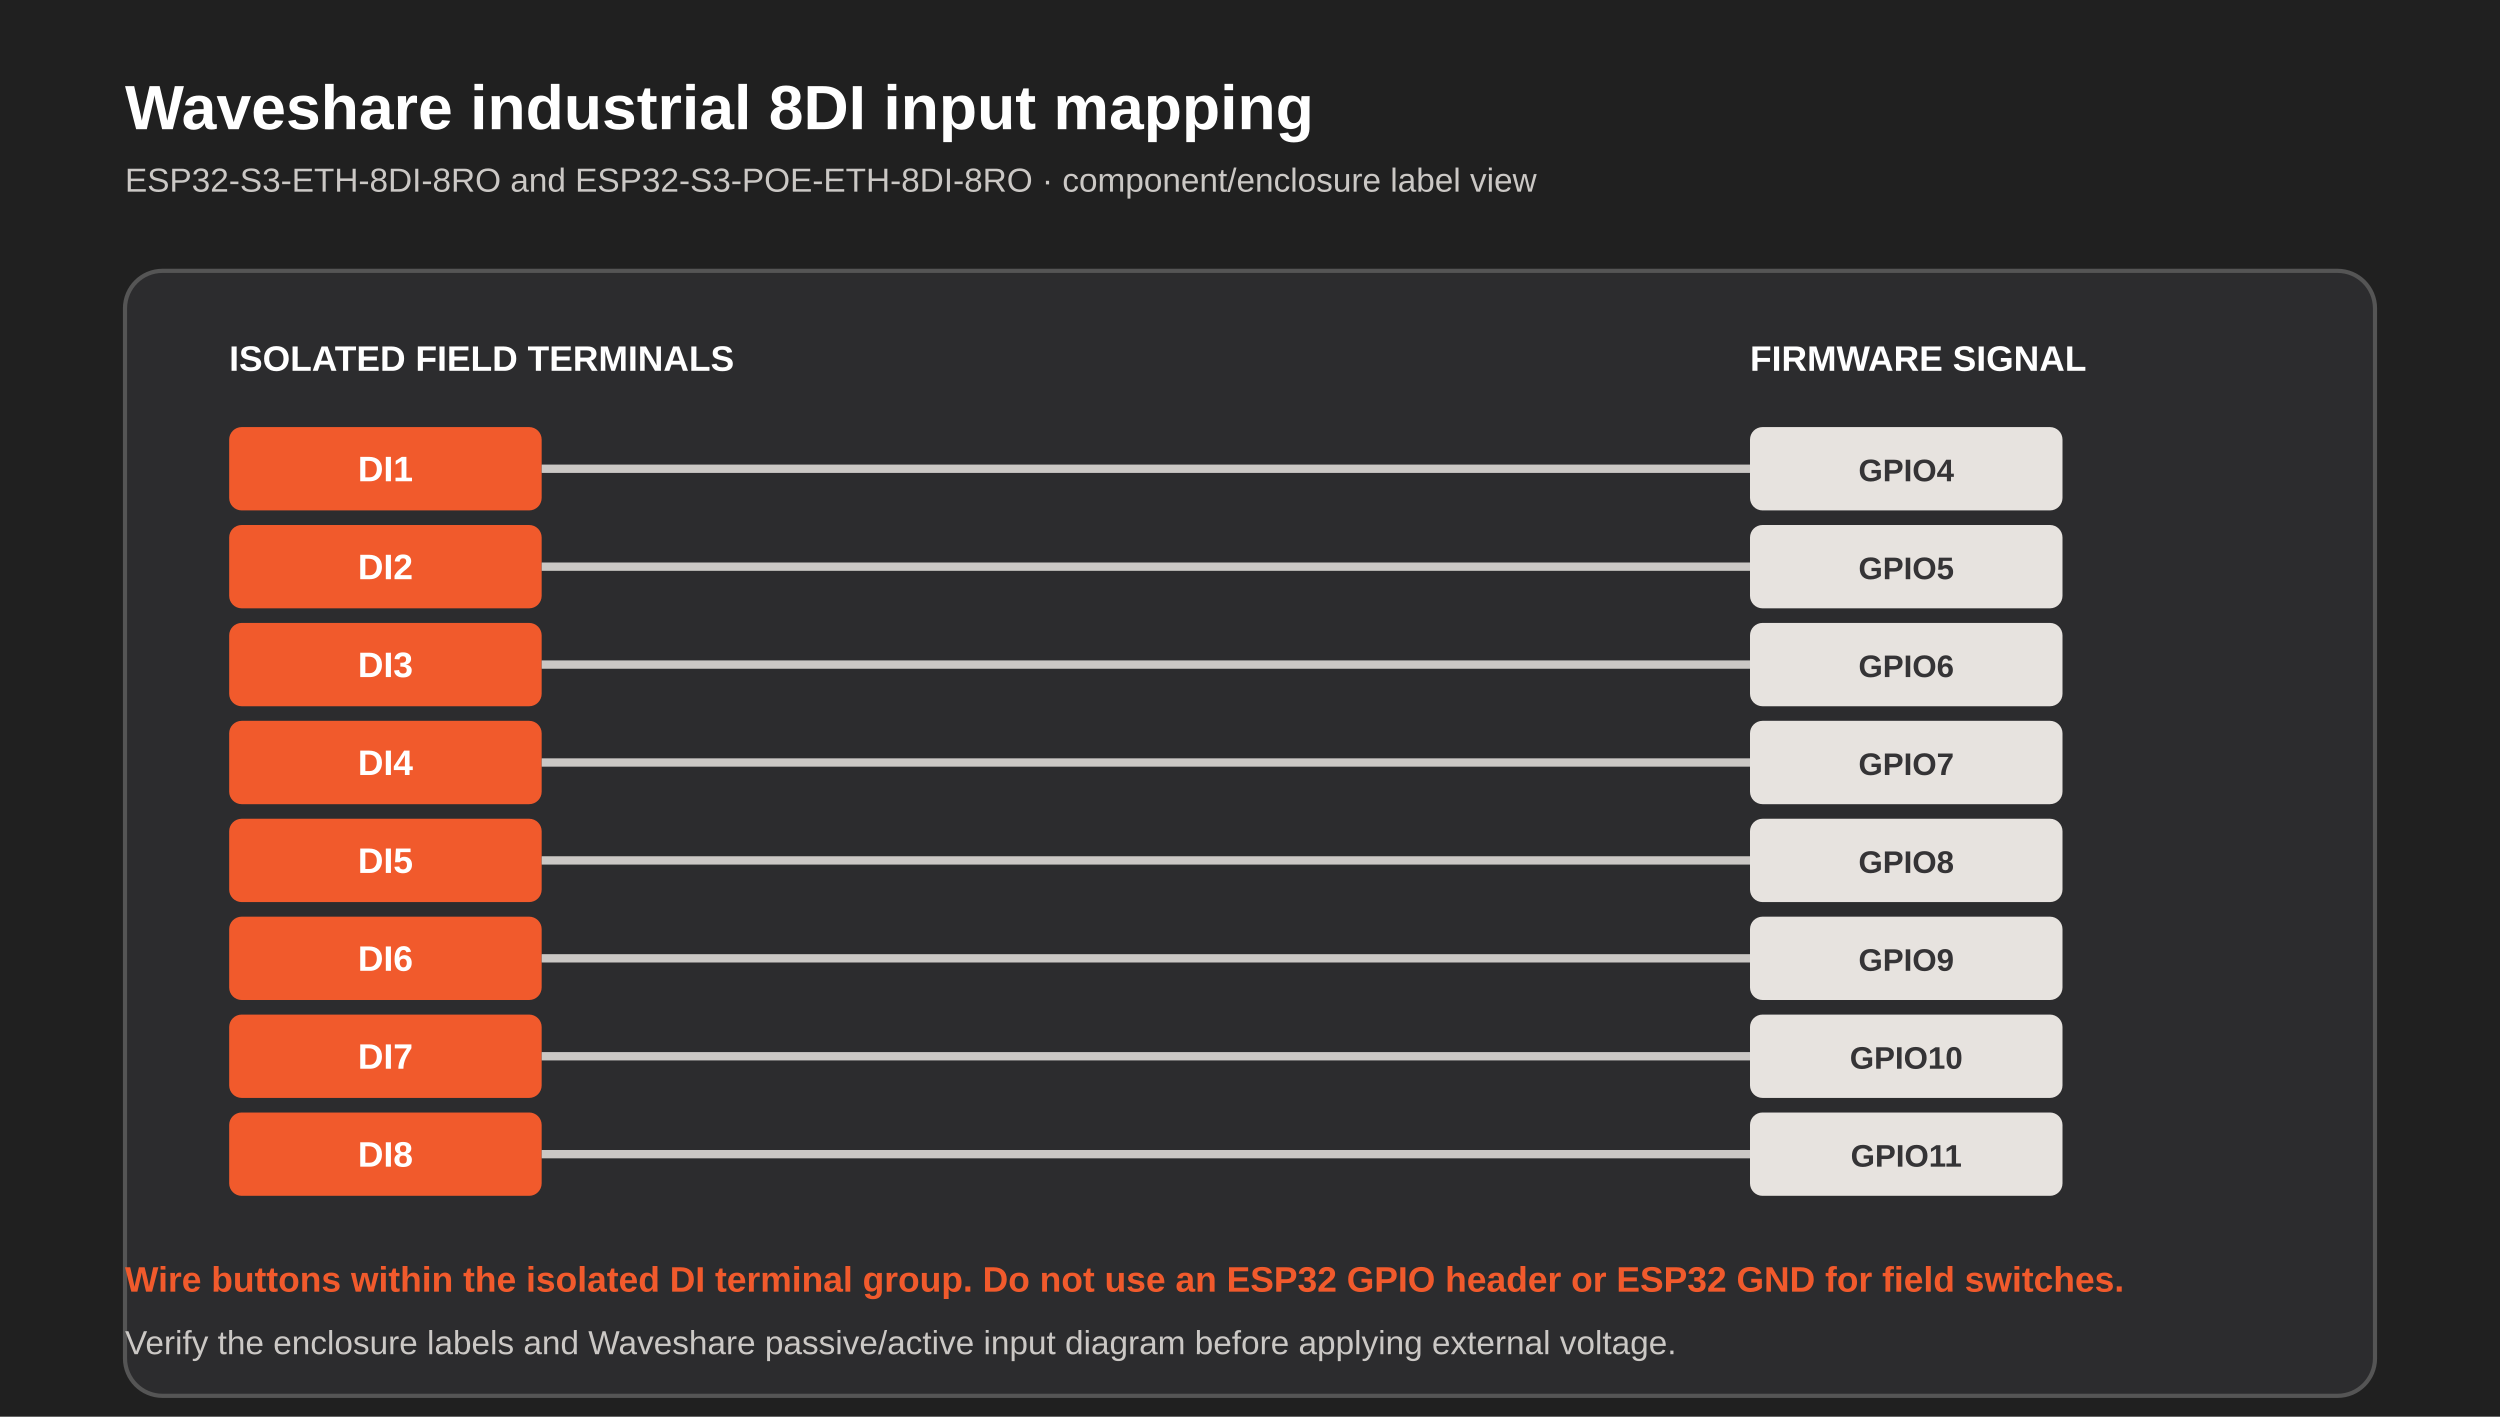
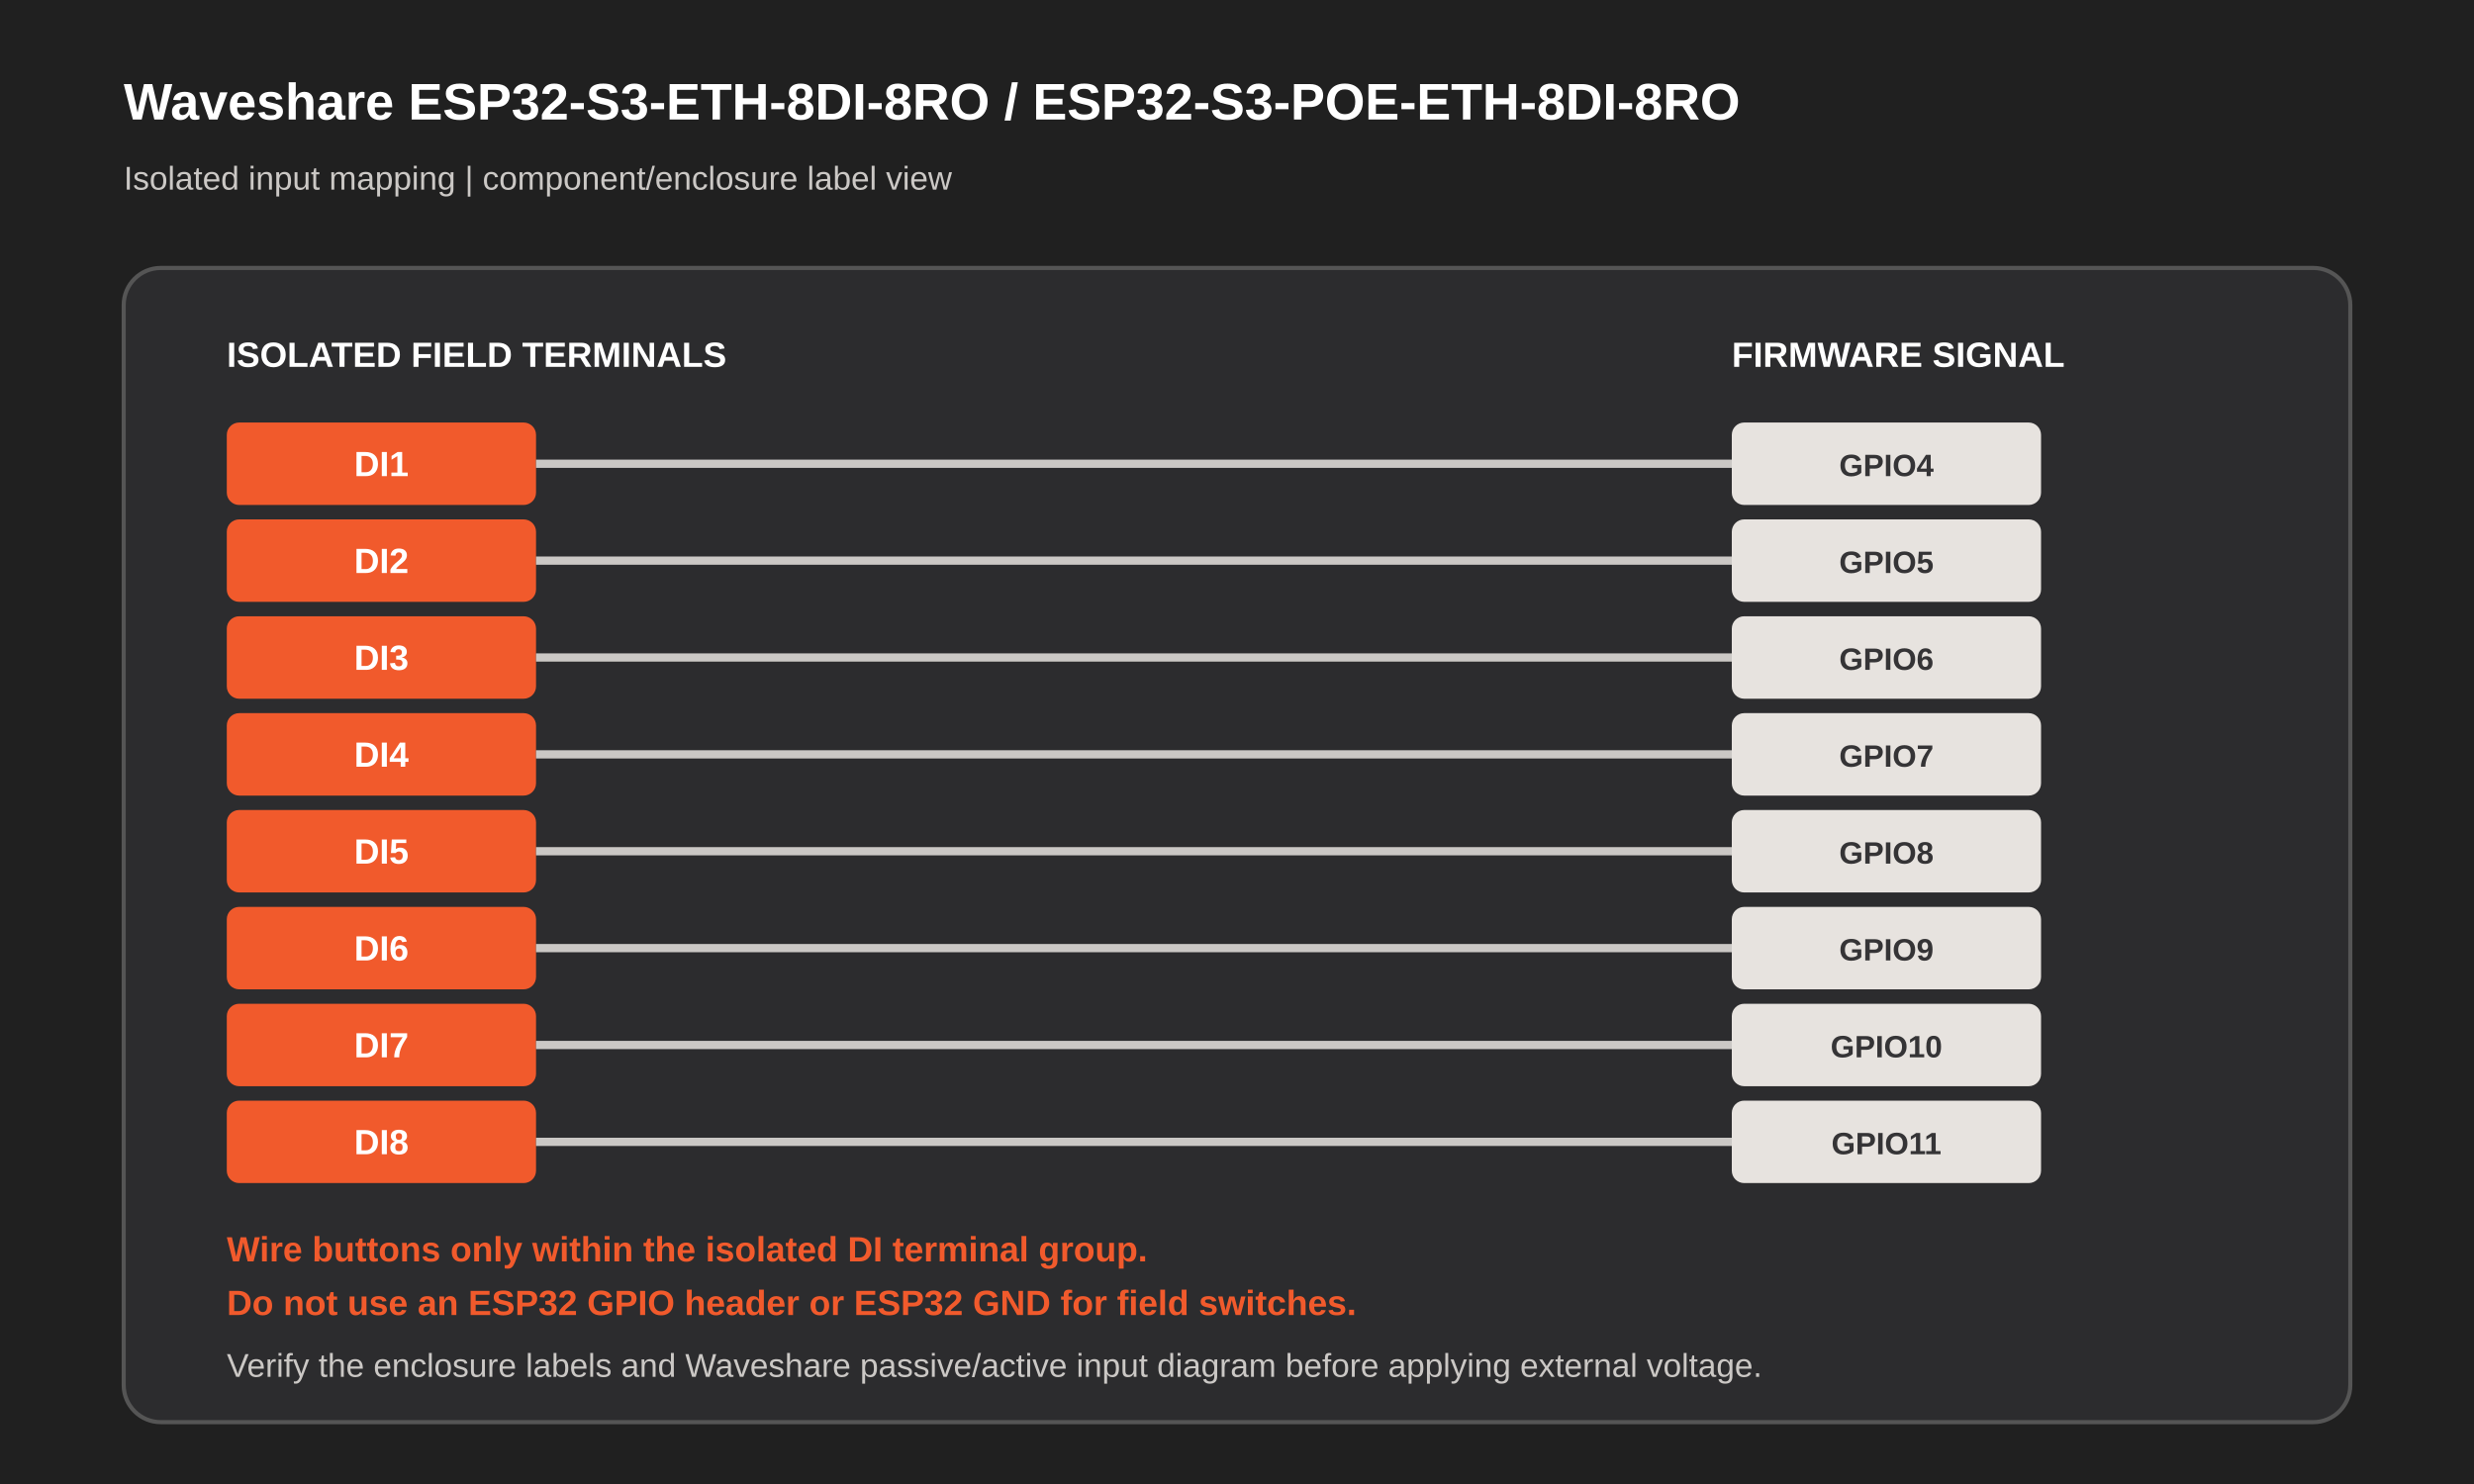
- <svg xmlns="http://www.w3.org/2000/svg" width="1200" height="680" viewBox="0 0 1200 680" role="img" aria-labelledby="title desc">
+ <svg xmlns="http://www.w3.org/2000/svg" width="1200" height="720" viewBox="0 0 1200 720" role="img" aria-labelledby="title desc">
  <style>
-     .bg{fill:#202020}.panel{fill:#2c2c2e;stroke:#555;stroke-width:2}.term{fill:#f15a2c}.wire{stroke:#cbc8c5;stroke-width:4}.title{font:700 30px Arial,sans-serif;fill:#fff}.sub{font:16px Arial,sans-serif;fill:#cbc8c5}.label{font:700 17px Arial,sans-serif;fill:#fff}.gpio{font:700 15px Arial,sans-serif;fill:#353436}.note{font:700 17px Arial,sans-serif;fill:#f15a2c}
+     .bg{fill:#202020}.panel{fill:#2c2c2e;stroke:#555;stroke-width:2}.term{fill:#f15a2c}.wire{stroke:#cbc8c5;stroke-width:4}.title{font:700 25px Arial,sans-serif;fill:#fff}.sub{font:16px Arial,sans-serif;fill:#cbc8c5}.label{font:700 17px Arial,sans-serif;fill:#fff}.gpio{font:700 15px Arial,sans-serif;fill:#353436}.note{font:700 17px Arial,sans-serif;fill:#f15a2c}
  </style>
-   <rect class="bg" width="1200" height="680" />
-   <text class="title" x="60" y="62">Waveshare industrial 8DI input mapping</text>
-   <text class="sub" x="60" y="92">ESP32-S3-ETH-8DI-8RO and ESP32-S3-POE-ETH-8DI-8RO · component/enclosure label view</text>
-   <rect class="panel" x="60" y="130" width="1080" height="540" rx="18" />
+   <rect class="bg" width="1200" height="720" />
+   <text class="title" x="60" y="58">Waveshare ESP32-S3-ETH-8DI-8RO / ESP32-S3-POE-ETH-8DI-8RO</text>
+   <text class="sub" x="60" y="92">Isolated input mapping | component/enclosure label view</text>
+   <rect class="panel" x="60" y="130" width="1080" height="560" rx="18" />
  <text class="label" x="110" y="178">ISOLATED FIELD TERMINALS</text>
  <text class="label" x="840" y="178">FIRMWARE SIGNAL</text>
  <g>
    <rect class="term" x="110" y="205" width="150" height="40" rx="6" />
    <text class="label" x="185" y="231" text-anchor="middle">DI1</text>
    <line class="wire" x1="260" y1="225" x2="840" y2="225" />
    <rect x="840" y="205" width="150" height="40" rx="6" fill="#e7e3df" />
    <text class="gpio" x="915" y="231" text-anchor="middle">GPIO4</text>
    <rect class="term" x="110" y="252" width="150" height="40" rx="6" />
    <text class="label" x="185" y="278" text-anchor="middle">DI2</text>
    <line class="wire" x1="260" y1="272" x2="840" y2="272" />
    <rect x="840" y="252" width="150" height="40" rx="6" fill="#e7e3df" />
    <text class="gpio" x="915" y="278" text-anchor="middle">GPIO5</text>
    <rect class="term" x="110" y="299" width="150" height="40" rx="6" />
    <text class="label" x="185" y="325" text-anchor="middle">DI3</text>
    <line class="wire" x1="260" y1="319" x2="840" y2="319" />
    <rect x="840" y="299" width="150" height="40" rx="6" fill="#e7e3df" />
    <text class="gpio" x="915" y="325" text-anchor="middle">GPIO6</text>
    <rect class="term" x="110" y="346" width="150" height="40" rx="6" />
    <text class="label" x="185" y="372" text-anchor="middle">DI4</text>
    <line class="wire" x1="260" y1="366" x2="840" y2="366" />
    <rect x="840" y="346" width="150" height="40" rx="6" fill="#e7e3df" />
    <text class="gpio" x="915" y="372" text-anchor="middle">GPIO7</text>
    <rect class="term" x="110" y="393" width="150" height="40" rx="6" />
    <text class="label" x="185" y="419" text-anchor="middle">DI5</text>
    <line class="wire" x1="260" y1="413" x2="840" y2="413" />
    <rect x="840" y="393" width="150" height="40" rx="6" fill="#e7e3df" />
    <text class="gpio" x="915" y="419" text-anchor="middle">GPIO8</text>
    <rect class="term" x="110" y="440" width="150" height="40" rx="6" />
    <text class="label" x="185" y="466" text-anchor="middle">DI6</text>
    <line class="wire" x1="260" y1="460" x2="840" y2="460" />
    <rect x="840" y="440" width="150" height="40" rx="6" fill="#e7e3df" />
    <text class="gpio" x="915" y="466" text-anchor="middle">GPIO9</text>
    <rect class="term" x="110" y="487" width="150" height="40" rx="6" />
    <text class="label" x="185" y="513" text-anchor="middle">DI7</text>
    <line class="wire" x1="260" y1="507" x2="840" y2="507" />
    <rect x="840" y="487" width="150" height="40" rx="6" fill="#e7e3df" />
    <text class="gpio" x="915" y="513" text-anchor="middle">GPIO10</text>
    <rect class="term" x="110" y="534" width="150" height="40" rx="6" />
    <text class="label" x="185" y="560" text-anchor="middle">DI8</text>
    <line class="wire" x1="260" y1="554" x2="840" y2="554" />
    <rect x="840" y="534" width="150" height="40" rx="6" fill="#e7e3df" />
    <text class="gpio" x="915" y="560" text-anchor="middle">GPIO11</text>
  </g>
-   <text class="note" x="60" y="620">Wire buttons within the isolated DI terminal group. Do not use an ESP32 GPIO header or ESP32 GND for field switches.</text>
-   <text class="sub" x="60" y="650">Verify the enclosure labels and Waveshare passive/active input diagram before applying external voltage.</text>
+   <text class="note" x="110" y="612">Wire buttons only within the isolated DI terminal group.</text>
+   <text class="note" x="110" y="638">Do not use an ESP32 GPIO header or ESP32 GND for field switches.</text>
+   <text class="sub" x="110" y="668">Verify the enclosure labels and Waveshare passive/active input diagram before applying external voltage.</text>
</svg>
